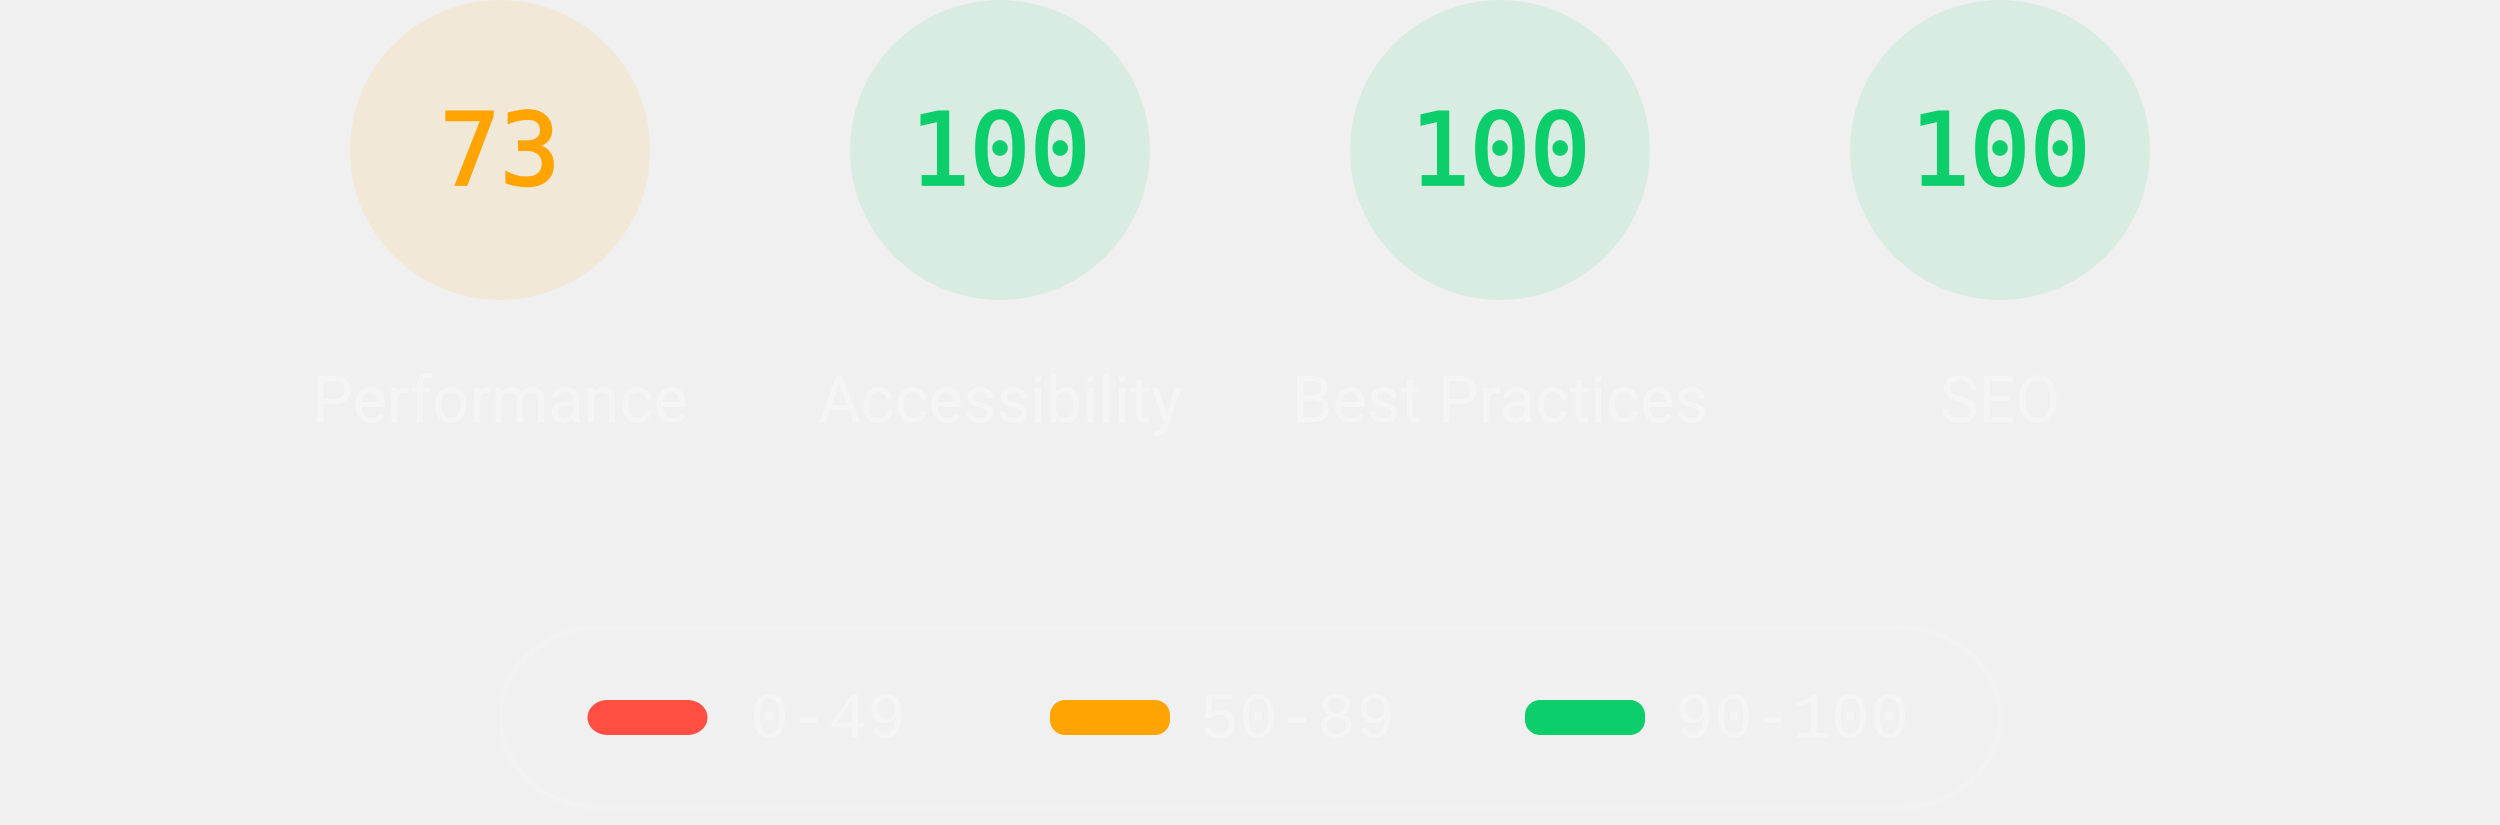
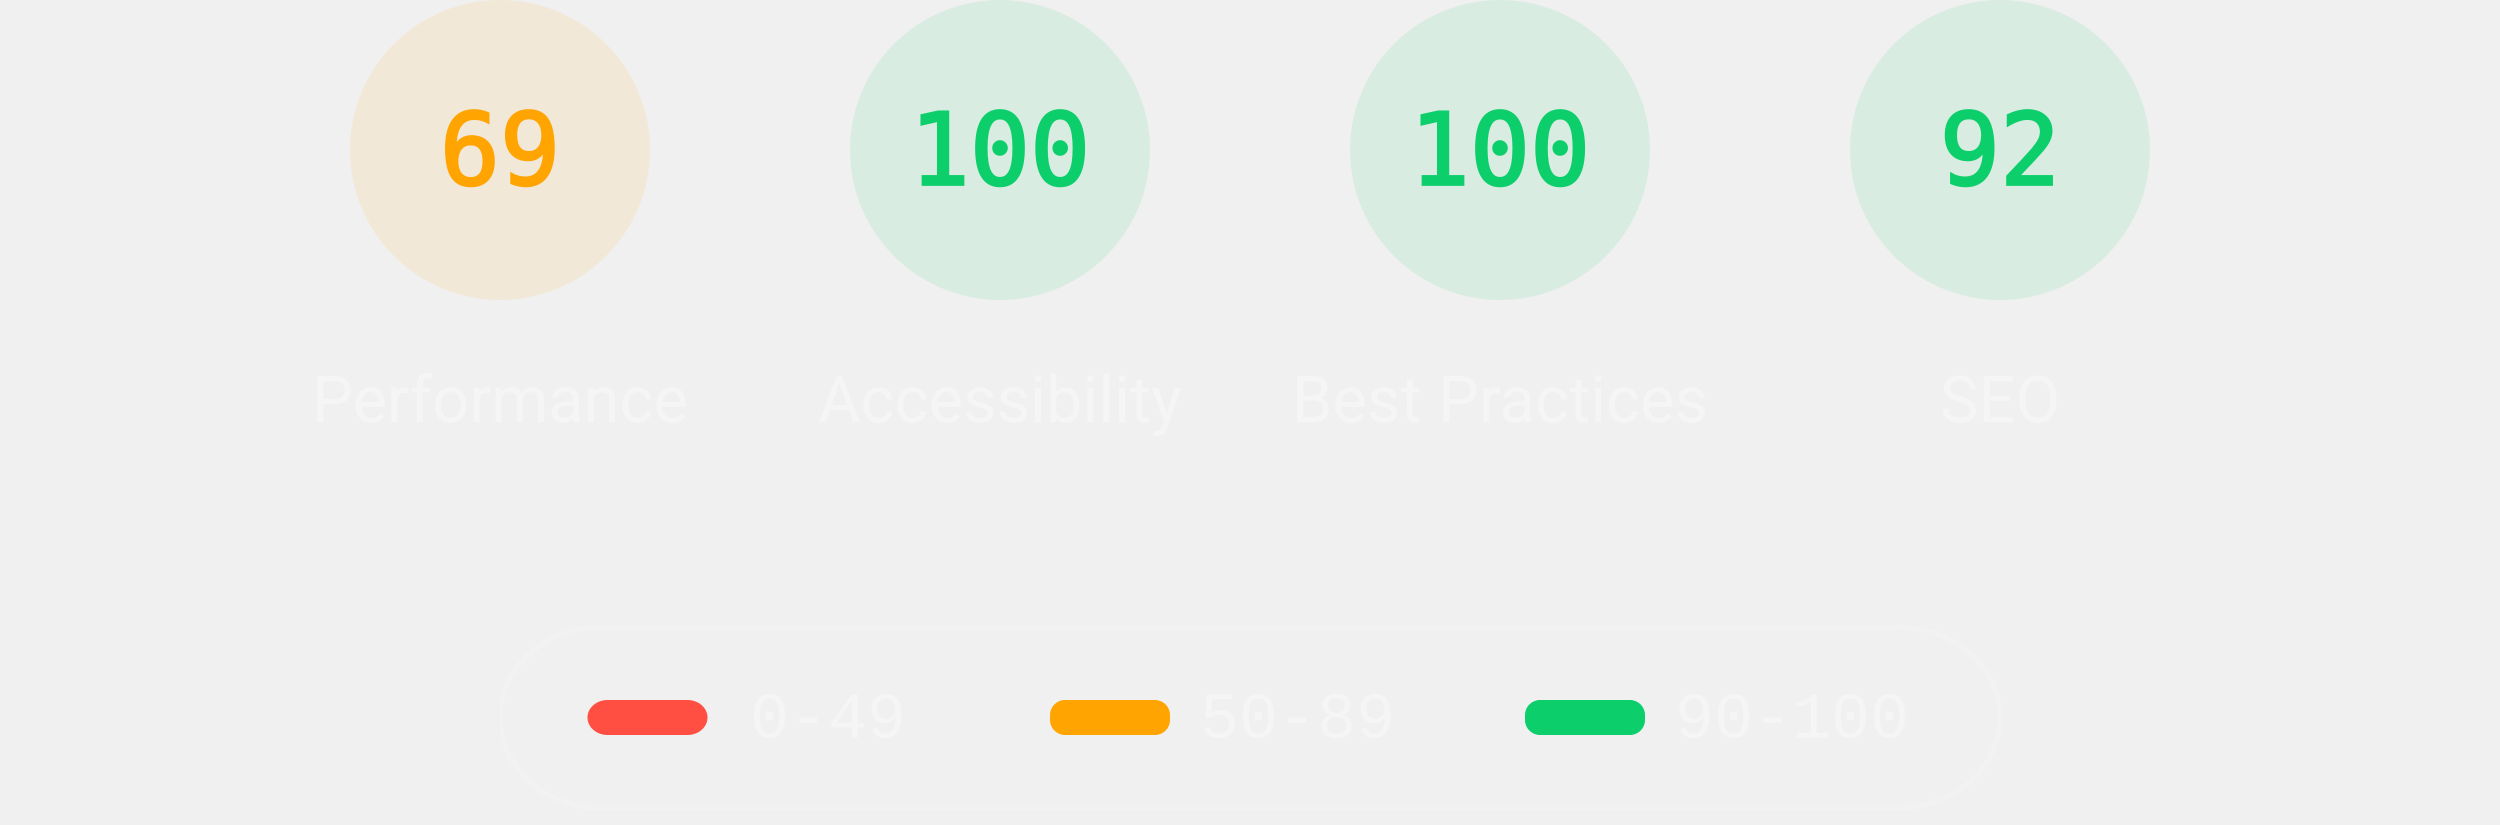
<svg xmlns="http://www.w3.org/2000/svg" class="theme--dark" fill="none" width="1000" height="330">
  <style>
			.gauge-base {
				opacity: 0.1
			}

			.gauge-arc {
				fill: none;
				animation-delay: 250ms;
				stroke-linecap: round;
				transform: rotate(-90deg);
				transform-origin: 100px 60px;
				animation: load-gauge 1s ease forwards
			}

			.guage-text {
				font-size: 40px;
				font-family: monospace;
				text-align: center
			}

			.guage-red {
				color: #ff4e42;
				fill: #ff4e42;
				stroke: #ff4e42
			}
			.guage-orange {
				color: #ffa400;
				fill: #ffa400;
				stroke: #ffa400
			}
			.guage-green {
				color: #0cce6b;
				fill: #0cce6b;
				stroke: #0cce6b
			}
			.theme--agnostic .guage-undefined {
				color: #5c5c5c;
				fill: #5c5c5c;
				stroke: #5c5c5c
			}
			.theme--light .guage-undefined {
				color: #1e1e1e;
				fill: #1e1e1e;
				stroke: #1e1e1e
			}
			.theme--dark .guage-undefined {
				color: #f5f5f5;
				fill: #f5f5f5;
				stroke: #f5f5f5
			}

			.guage-title {
				stroke: none;
				font-size: 26px;
				line-height: 26px;
				font-family: Roboto, Halvetica, Arial, sans-serif
			}
			.metric.guage-title {
				font-family: 'Courier New', Courier, monospace
			}
			.theme--agnostic .guage-title {
				color: #737373;
				fill: #737373
			}
			.theme--light .guage-title {
				color: #212121;
				fill: #212121
			}
			.theme--dark .guage-title {
				color: #f5f5f5;
				fill: #f5f5f5
			}

			@keyframes load-gauge {
				from {
					stroke-dasharray: 0 352.858
				}
			}
			.lh-gauge--pwa__disc {
				fill: #e0e0e0
			}
			.lh-gauge--pwa__logo {
				position: relative;
				fill: #b0b0b0
			}
			.lh-gauge--pwa__invisible {
				display: none
			}
			.lh-gauge--pwa__visible {
				display: inline
			}
			.guage-invisible {
				display: none
			}
			.lh-gauge--pwa__logo--primary-color {
				fill: #304ffe
			}
			.theme--agnostic .lh-gauge--pwa__logo--secondary-color {
				fill: #787878
			}
			.theme--light .lh-gauge--pwa__logo--secondary-color {
				fill: #3d3d3d
			}
			.theme--dark .lh-gauge--pwa__logo--secondary-color {
				fill: #d8b6b6
			}
			.theme--light #svg_2 {
				stroke: #00000022
			}
			.theme--agnostic #svg_2 {
				stroke: #616161
			}
			.theme--light #svg_2 {
				stroke: #00000022
			}
			.theme--dark #svg_2 {
				stroke: #f5f5f566
			}
		</style>
  <svg class="guage-div guage-perf guage-orange" viewBox="0 0 200 200" width="200" height="200" x="100" y="0">
    <circle class="gauge-base" r="56" cx="100" cy="60" stroke-width="8" />
-     <circle class="gauge-arc guage-arc-1" r="56" cx="100" cy="60" stroke-width="8" style="stroke-dasharray: 256.856, 351.858;" />
-     <text class="guage-text" x="100px" y="60px" alignment-baseline="central" dominant-baseline="central" text-anchor="middle">73</text>
+     <circle class="gauge-arc guage-arc-1" r="56" cx="100" cy="60" stroke-width="8" style="stroke-dasharray: 242.782, 351.858;" />
+     <text class="guage-text" x="100px" y="60px" alignment-baseline="central" dominant-baseline="central" text-anchor="middle">69</text>
    <text class="guage-title" x="100px" y="160px" alignment-baseline="central" dominant-baseline="central" text-anchor="middle">Performance</text>
  </svg>
  <svg class="guage-div guage-acc guage-green" viewBox="0 0 200 200" width="200" height="200" x="300" y="0">
    <circle class="gauge-base" r="56" cx="100" cy="60" stroke-width="8" />
    <circle class="gauge-arc guage-arc-2" r="56" cx="100" cy="60" stroke-width="8" style="stroke-dasharray: 351.858, 351.858;" />
    <text class="guage-text" x="100px" y="60px" alignment-baseline="central" dominant-baseline="central" text-anchor="middle">100</text>
    <text class="guage-title" x="100px" y="160px" alignment-baseline="central" dominant-baseline="central" text-anchor="middle">Accessibility</text>
  </svg>
  <svg class="guage-div guage-best guage-green" viewBox="0 0 200 200" width="200" height="200" x="500" y="0">
    <circle class="gauge-base" r="56" cx="100" cy="60" stroke-width="8" />
    <circle class="gauge-arc guage-arc-3" r="56" cx="100" cy="60" stroke-width="8" style="stroke-dasharray: 351.858, 351.858;" />
    <text class="guage-text" x="100px" y="60px" alignment-baseline="central" dominant-baseline="central" text-anchor="middle">100</text>
    <text class="guage-title" x="100px" y="160px" alignment-baseline="central" dominant-baseline="central" text-anchor="middle">Best Practices</text>
  </svg>
  <svg class="guage-div guage-seo guage-green" viewBox="0 0 200 200" width="200" height="200" x="700" y="0">
    <circle class="gauge-base" r="56" cx="100" cy="60" stroke-width="8" />
-     <circle class="gauge-arc guage-arc-4" r="56" cx="100" cy="60" stroke-width="8" style="stroke-dasharray: 351.858, 351.858;" />
-     <text class="guage-text" x="100px" y="60px" alignment-baseline="central" dominant-baseline="central" text-anchor="middle">100</text>
+     <circle class="gauge-arc guage-arc-4" r="56" cx="100" cy="60" stroke-width="8" style="stroke-dasharray: 323.709, 351.858;" />
+     <text class="guage-text" x="100px" y="60px" alignment-baseline="central" dominant-baseline="central" text-anchor="middle">92</text>
    <text class="guage-title" x="100px" y="160px" alignment-baseline="central" dominant-baseline="central" text-anchor="middle">SEO</text>
  </svg>
  <svg class="guage-div guage-pwa guage-invisible" viewBox="0 0 200 200" width="200" height="200" x="900" y="0">
    <svg viewBox="0 0 60 60" width="112" height="112" x="44" y="4">
      <defs>
        <linearGradient id="lh-gauge--pwa__check-circle__gradient-0" x1="50%" y1="0%" x2="50%" y2="100%">
          <stop stop-color="#00C852" offset="0%" />
          <stop stop-color="#009688" offset="100%" />
        </linearGradient>
        <linearGradient id="lh-gauge--pwa__installable__shadow-gradient-0" x1="76.056%" x2="24.111%" y1="82.995%" y2="24.735%">
          <stop stop-color="#A5D6A7" offset="0%" />
          <stop stop-color="#80CBC4" offset="100%" />
        </linearGradient>
        <linearGradient id="lh-gauge--pwa__fast-reliable__shadow-gradient-0" x1="76.056%" y1="82.995%" x2="25.678%" y2="26.493%">
          <stop stop-color="#64B5F6" offset="0%" />
          <stop stop-color="#2979FF" offset="100%" />
        </linearGradient>
        <g id="lh-gauge--pwa__fast-reliable-badge-0">
          <circle fill="#FFFFFF" cx="10" cy="10" r="10" />
          <path fill="#304FFE" d="M10 3.58l5.25 2.34v3.5c0 3.23-2.24 6.26-5.25 7-3.01-.74-5.25-3.77-5.25-7v-3.5L10 3.58zm-.47 10.74l2.76-4.83.03-.07c.04-.08 0-.24-.22-.24h-1.64l.47-3.26h-.47l-2.7 4.77c-.02.01.05-.1-.04.05-.09.16-.1.31.18.31h1.63l-.47 3.27h.47z" />
        </g>
        <g id="lh-gauge--pwa__installable-badge-0">
          <circle fill="#FFFFFF" cx="10" cy="10" r="10" />
          <path fill="#009688" d="M10 4.167A5.835 5.835 0 0 0 4.167 10 5.835 5.835 0 0 0 10 15.833 5.835 5.835 0 0 0 15.833 10 5.835 5.835 0 0 0 10 4.167zm2.917 6.416h-2.334v2.334H9.417v-2.334H7.083V9.417h2.334V7.083h1.166v2.334h2.334v1.166z" />
        </g>
      </defs>
      <g stroke="none" fill-rule="nonzero">
        <circle class="lh-gauge--pwa__disc" cx="30" cy="30" r="30" />
        <g class="lh-gauge--pwa__logo">
          <path d="M35.66 19.39l.7-1.75h2L37.4 15 38.6 12l3.4 9h-2.51l-.58-1.61z" />
          <path d="M33.52 21l3.65-9h-2.42l-2.5 5.82L30.5 12h-1.86l-1.9 5.82-1.35-2.65-1.21 3.72L25.4 21h2.38l1.72-5.2 1.64 5.2z" />
          <path fill-rule="nonzero" d="M20.3 17.91h1.48c.45 0 .85-.05 1.2-.15l.39-1.18 1.07-3.3a2.64 2.64 0 0 0-.28-.37c-.55-.6-1.36-.91-2.42-.91H18v9h2.3V17.9zm1.96-3.84c.22.22.33.5.33.87 0 .36-.1.65-.29.87-.2.23-.59.35-1.15.35h-.86v-2.41h.87c.52 0 .89.1 1.1.32z" />
        </g>
        <rect class="lh-gauge--pwa__component lh-gauge--pwa__na-line lh-gauge--pwa__invisible" fill="#FFFFFF" x="20" y="32" width="20" height="4" rx="2" />
        <g class="lh-gauge--pwa__component lh-gauge--pwa__fast-reliable-badge lh-gauge--pwa__invisible" transform="translate(20, 29)">
          <path fill="url(#lh-gauge--pwa__fast-reliable__shadow-gradient-0)" d="M33.63 19.49A30 30 0 0 1 16.2 30.36L3 17.14 17.14 3l16.49 16.49z" />
          <use href="#lh-gauge--pwa__fast-reliable-badge-0" />
        </g>
        <g class="lh-gauge--pwa__component lh-gauge--pwa__installable-badge lh-gauge--pwa__invisible" transform="translate(20, 29)">
          <path fill="url(#lh-gauge--pwa__installable__shadow-gradient-0)" d="M33.629 19.487c-4.272 5.453-10.391 9.39-17.415 10.869L3 17.142 17.142 3 33.63 19.487z" />
          <use href="#lh-gauge--pwa__installable-badge-0" />
        </g>
        <g class="lh-gauge--pwa__component lh-gauge--pwa__fast-reliable-installable-badges lh-gauge--pwa__invisible">
          <g transform="translate(8, 29)">
            <path fill="url(#lh-gauge--pwa__fast-reliable__shadow-gradient-0)" d="M16.321 30.463L3 17.143 17.142 3l22.365 22.365A29.864 29.864 0 0 1 22 31c-1.942 0-3.84-.184-5.679-.537z" />
            <use href="#lh-gauge--pwa__fast-reliable-badge-0" />
          </g>
          <g transform="translate(32, 29)">
            <path fill="url(#lh-gauge--pwa__installable__shadow-gradient-0)" d="M25.982 11.84a30.107 30.107 0 0 1-13.08 15.203L3 17.143 17.142 3l8.84 8.84z" />
            <use href="#lh-gauge--pwa__installable-badge-0" />
          </g>
        </g>
        <g class="lh-gauge--pwa__component lh-gauge--pwa__check-circle lh-gauge--pwa__invisible" transform="translate(18, 28)">
          <circle fill="#FFFFFF" cx="12" cy="12" r="12" />
          <path fill="url(#lh-gauge--pwa__check-circle__gradient-0)" d="M12 2a10 10 0 1 0 0 20 10 10 0 0 0 0-20zm-2 15l-5-5 1.41-1.41L10 14.17l7.59-7.59L19 8l-9 9z" />
        </g>
      </g>
    </svg>
    <text class="guage-title" y="160px" alignment-baseline="central" dominant-baseline="central" text-anchor="middle">
      <tspan x="100px" dy="-6px">Progressive</tspan>
      <tspan x="100px" dy="30px">Web App</tspan>
    </text>
  </svg>
  <svg width="604" height="76" x="200" y="250">
    <g>
      <rect fill="none" id="canvas_background" height="80" width="604" y="-1" x="-1" />
      <g display="none" overflow="visible" y="0" x="0" height="100%" width="100%" id="canvasGrid">
        <rect fill="url(#gridpattern)" stroke-width="0" y="0" x="0" height="100%" width="100%" />
      </g>
    </g>
    <g>
      <rect fill-opacity="0" stroke-width="2" rx="40" id="svg_2" height="72" width="600" y="1" x="0" fill="#000000" />
      <rect stroke="#000" rx="8" id="svg_3" height="14" width="48" y="30" x="35" stroke-opacity="null" stroke-width="0" fill="#ff4e42" />
      <rect stroke="#000" rx="6" id="svg_4" height="14" width="48" y="30" x="220" stroke-opacity="null" stroke-width="0" fill="#ffa400" />
      <rect stroke="#000" rx="6" id="svg_5" height="14" width="48" y="30" x="410" stroke-opacity="null" stroke-width="0" fill="#0cce6b" />
      <text class="metric guage-title" xml:space="preserve" text-anchor="start" font-size="26" id="svg_6" y="45" x="100" stroke-opacity="null" stroke-width="0" stroke="#000">0-49</text>
      <text class="metric guage-title" xml:space="preserve" text-anchor="start" font-size="26" id="svg_7" y="45" x="280" stroke-opacity="null" stroke-width="0" stroke="#000">50-89</text>
      <text class="metric guage-title" xml:space="preserve" text-anchor="start" font-size="26" id="svg_8" y="45" x="470" stroke-opacity="null" stroke-width="0" stroke="#000">90-100</text>
    </g>
  </svg>
</svg>
